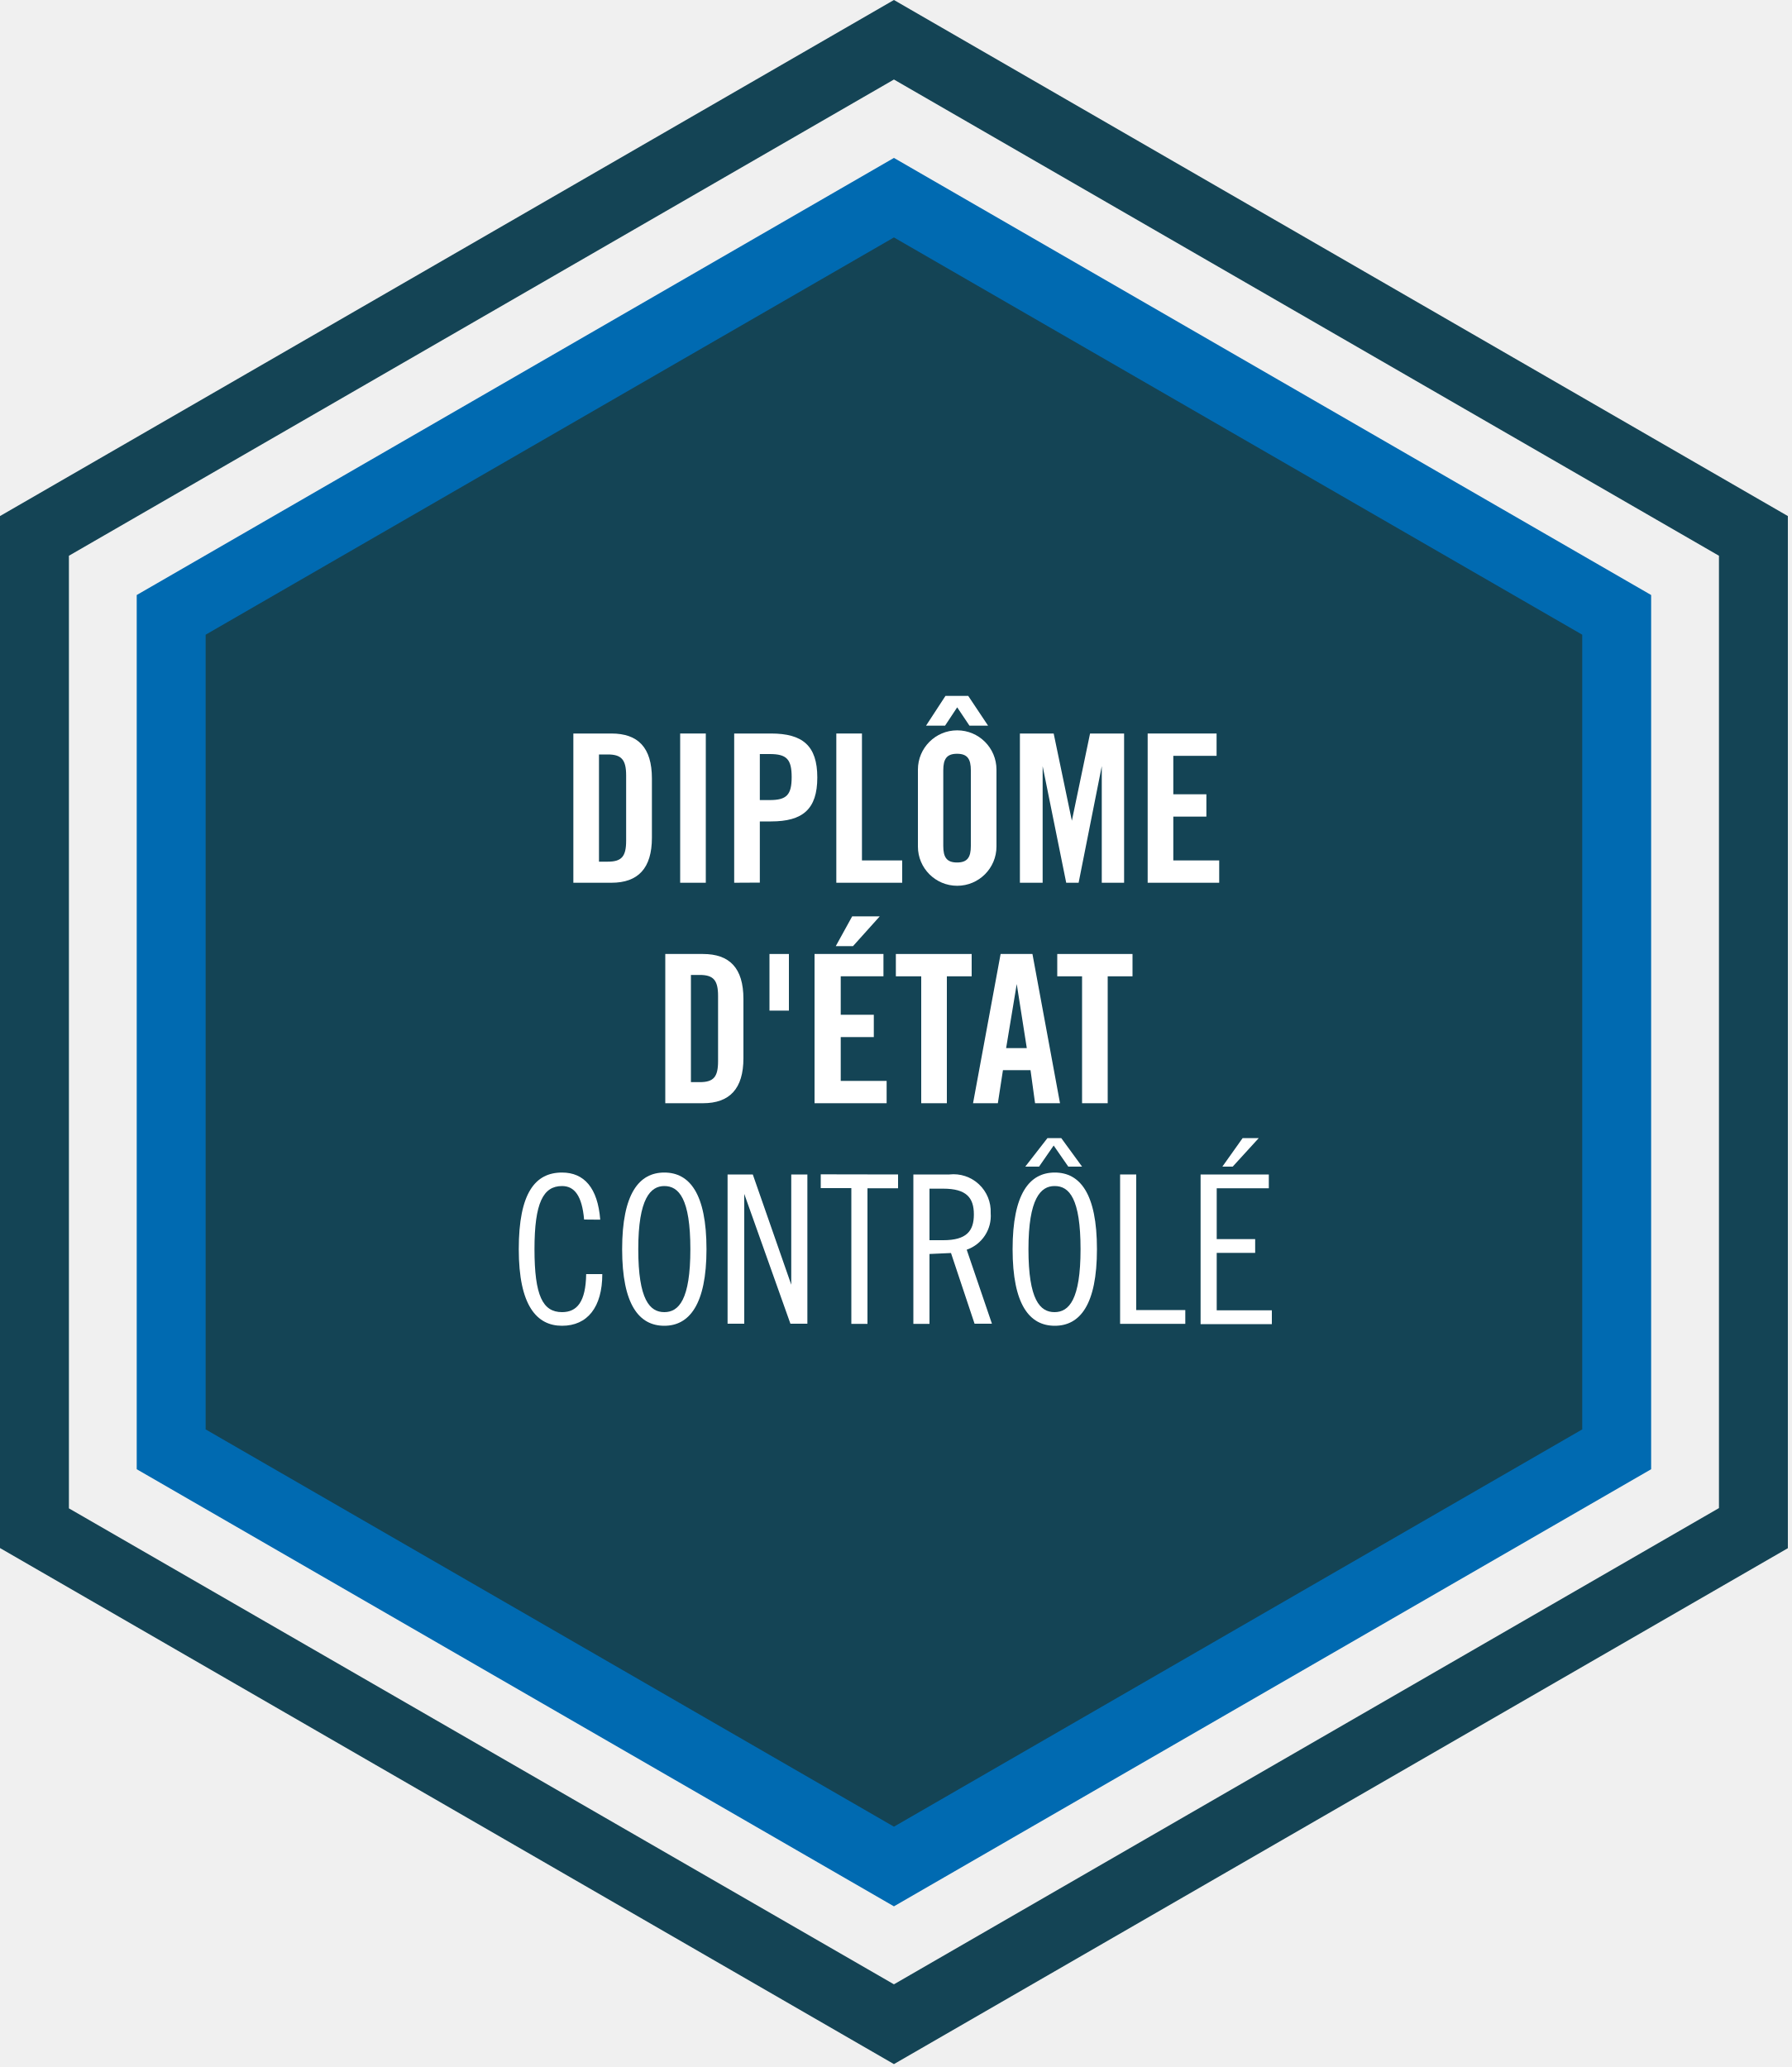
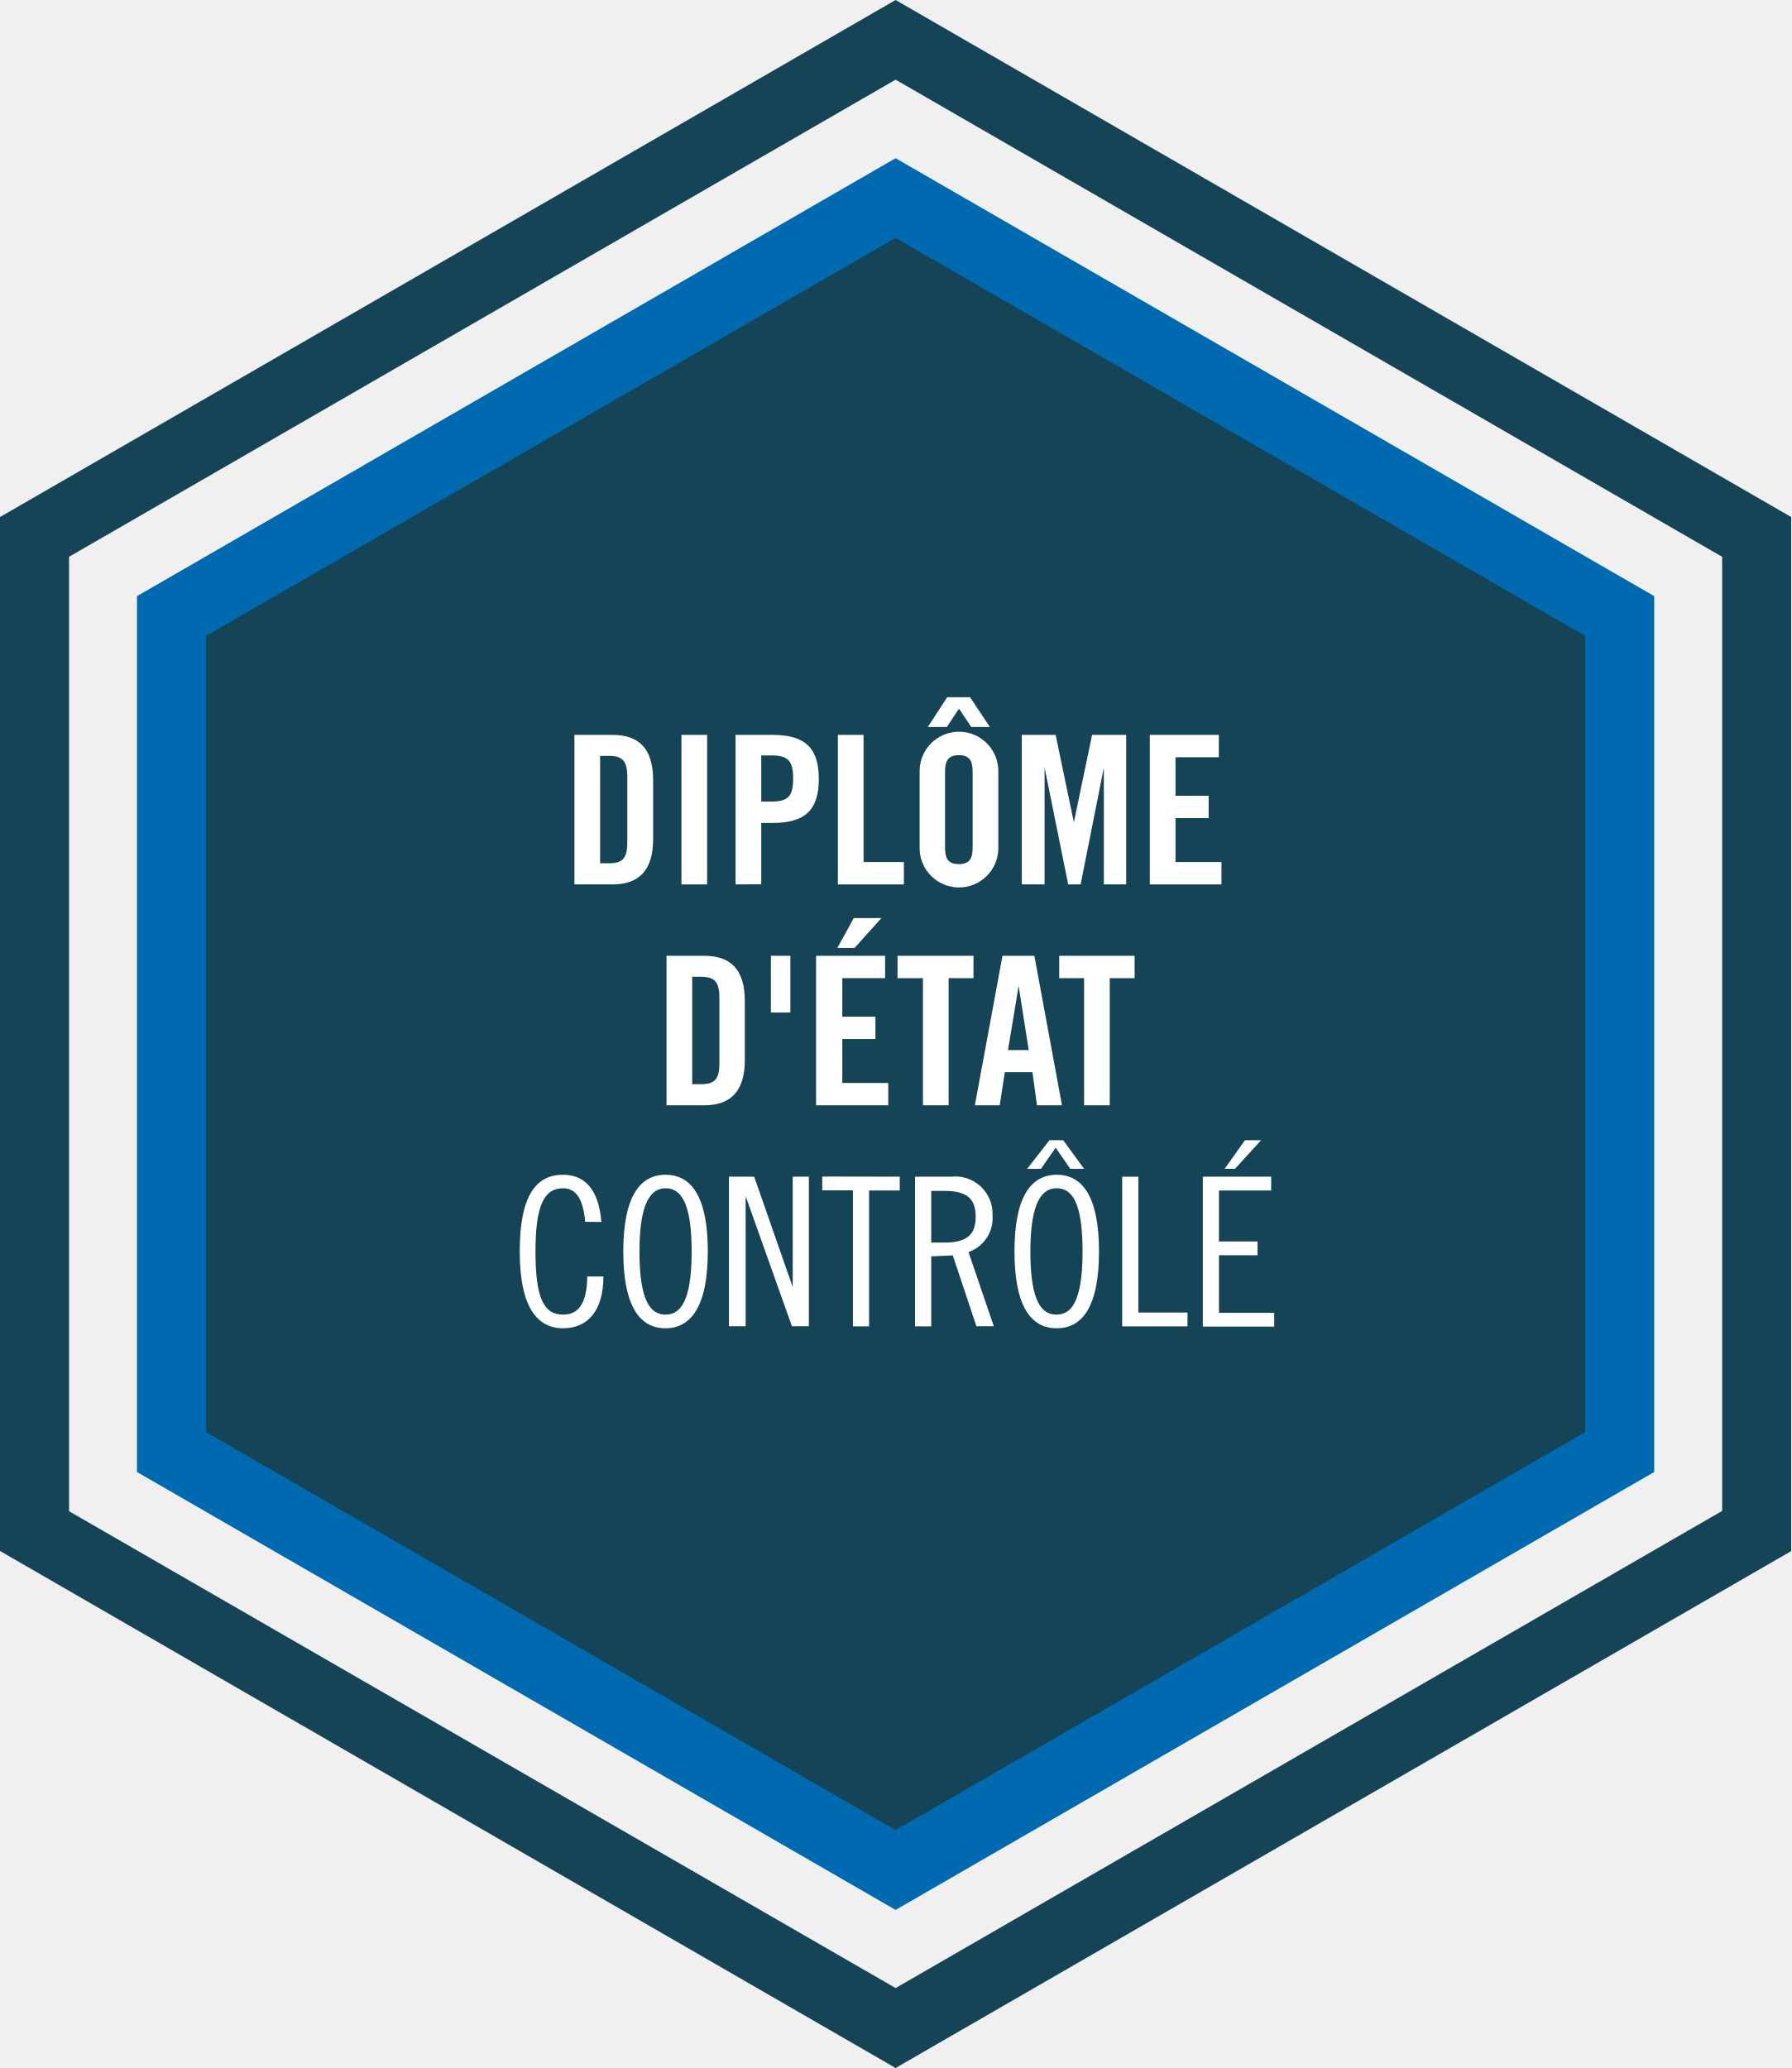
- <svg xmlns="http://www.w3.org/2000/svg" id="Calque_1" data-name="Calque 1" viewBox="0 0 130 150" version="1.1">
-   <defs id="defs4">
-     <style id="style2">.cls-1{fill:#144455;}.cls-2{fill:#006ab1;}.cls-3{fill:#fff;}</style>
-   </defs>
-   <path class="cls-1" d="M64.86,149.79,0,112.34V37.45L64.86,0l64.86,37.45v74.9ZM5,109.46,64.86,144l59.86-34.56V40.33L64.86,5.77,5,40.33Z" id="path8" />
-   <polygon class="cls-1" points="117.3 105.17 64.86 135.45 12.42 105.17 12.42 44.62 64.86 14.34 117.3 44.62 117.3 105.17" id="polygon10" />
-   <path class="cls-2" d="M64.86,138.34,9.92,106.62V43.18L64.86,11.46,119.8,43.18v63.44ZM14.92,103.73l49.94,28.83,49.94-28.83V46.06L64.86,17.23,14.92,46.06Z" id="path12" />
-   <path class="cls-3" d="M41.6,53.23h2.76c1.92,0,2.94,1,2.94,3.27v4.29c0,2.22-1,3.27-2.94,3.27H41.6Zm1.86,9.3h.64c1,0,1.33-.37,1.33-1.52V56.27c0-1.14-.34-1.52-1.33-1.52h-.64Z" id="path14" />
-   <path class="cls-3" d="M49.35,64.06V53.23h1.86V64.06Z" id="path16" />
-   <path class="cls-3" d="M53.27,64.06V53.23h2.67c2.29,0,3.36.88,3.36,3.19s-1.06,3.19-3.36,3.19h-.81v4.44Zm1.86-6h.72c1.22,0,1.59-.37,1.59-1.67s-.37-1.67-1.59-1.67h-.72Z" id="path18" />
-   <path class="cls-3" d="M60.68,64.06V53.23h1.86v9.21h2.92v1.62Z" id="path20" />
-   <path class="cls-3" d="M66.6,55.85a2.85,2.85,0,0,1,5.7,0v5.58a2.85,2.85,0,0,1-5.7,0Zm2-5.35h1.65l1.44,2.16H70.34l-.89-1.33-.88,1.33H67.19Zm-.16,10.89c0,.81.24,1.2,1,1.2s1-.39,1-1.2V55.9c0-.81-.24-1.2-1-1.2s-1,.39-1,1.2Z" id="path22" />
-   <path class="cls-3" d="M81.56,53.23V64.06H79.94V55.6h0l-1.68,8.46h-.9L75.65,55.6h0v8.46H74V53.23h2.45l1.32,6.33h0l1.32-6.33Z" id="path24" />
-   <path class="cls-3" d="M83.27,64.06V53.23h5v1.62H85.13v2.79h2.4v1.62h-2.4v3.18h3.33v1.62Z" id="path26" />
-   <path class="cls-3" d="M48.27,69.23H51c1.92,0,2.94,1,2.94,3.27v4.29c0,2.22-1,3.27-2.94,3.27H48.27Zm1.86,9.3h.64c1,0,1.33-.37,1.33-1.52V72.27c0-1.14-.34-1.52-1.33-1.52h-.64Z" id="path28" />
-   <path class="cls-3" d="M55.83,69.23h1.41v4.11H55.83Z" id="path30" />
-   <path class="cls-3" d="M59.1,80.06V69.23h5v1.62H61v2.79h2.4v1.62H61v3.18h3.33v1.62Zm2.79-11.4H60.64l1.19-2.16h2Z" id="path32" />
-   <path class="cls-3" d="M66.84,70.85H65V69.23H70.5v1.62H68.7v9.21H66.84Z" id="path34" />
-   <path class="cls-3" d="M72.4,80.06H70.6l2-10.83h2.31l2,10.83H75.1l-.33-2.4h-2Zm.6-4h1.5l-.73-4.65h0Z" id="path36" />
-   <path class="cls-3" d="M78.51,70.85h-1.8V69.23h5.46v1.62h-1.8v9.21H78.51Z" id="path38" />
-   <path class="cls-3" d="M42.38,88.5c-.15-1.71-.69-2.43-1.6-2.43-1.36,0-2,1.2-2,4.58s.6,4.57,2,4.57c1.09,0,1.72-.75,1.75-2.76H43.7c0,2.4-1.08,3.75-2.92,3.75s-3.14-1.47-3.14-5.56,1.2-5.56,3.14-5.56c1.6,0,2.59,1.11,2.77,3.42Z" id="path40" />
-   <path class="cls-3" d="M48.2,96.21c-1.83,0-3.06-1.53-3.06-5.56s1.23-5.56,3.06-5.56,3.06,1.53,3.06,5.56S50,96.21,48.2,96.21Zm0-10.14c-1,0-1.89.9-1.89,4.58s.84,4.57,1.89,4.57,1.89-.9,1.89-4.57S49.25,86.07,48.2,86.07Z" id="path42" />
-   <path class="cls-3" d="M54.62,85.23l2.79,8h0v-8h1.17V96.06H57.35L54,86.64h0v9.42H52.79V85.23Z" id="path44" />
-   <path class="cls-3" d="M65.16,85.23v1H62.94v9.84H61.77V86.22H59.55v-1Z" id="path46" />
-   <path class="cls-3" d="M66.27,85.23h2.61a2.7,2.7,0,0,1,3,2.8,2.6,2.6,0,0,1-1.74,2.66l1.83,5.37H70.71L69,90.93,67.44,91v5.07H66.27ZM67.44,90h1c1.68,0,2.22-.66,2.22-1.87s-.54-1.87-2.22-1.87h-1Z" id="path48" />
-   <path class="cls-3" d="M76.53,96.21c-1.83,0-3.06-1.53-3.06-5.56s1.23-5.56,3.06-5.56,3.06,1.53,3.06,5.56S78.36,96.21,76.53,96.21ZM76,82.59h1l1.51,2.07h-1l-1.06-1.53-1.06,1.53h-1Zm.51,3.48c-1,0-1.89.9-1.89,4.58s.84,4.57,1.89,4.57,1.89-.9,1.89-4.57S77.58,86.07,76.53,86.07Z" id="path50" />
-   <path class="cls-3" d="M82.44,85.23v9.84H86v1H81.27V85.23Z" id="path52" />
-   <path class="cls-3" d="M92.06,85.23v1H88.28v3.69h2.79v1H88.28v4.17h4v1H87.11V85.23Zm-2.62-.57h-.75l1.47-2.07h1.17Z" id="path54" />
+ <svg xmlns="http://www.w3.org/2000/svg" version="1.1" id="svg27" width="129.72" height="149.79">
+   <defs id="defs31" />
+   <path class="cls-1" fill="#144455" d="M 64.86,149.79 0,112.34 V 37.45 L 64.86,0 129.72,37.45 v 74.9 z M 5,109.46 64.86,144 124.72,109.44 V 40.33 L 64.86,5.77 5,40.33 Z" id="path8" />
+   <polygon class="cls-1" fill="#144455" points="12.42,105.17 12.42,44.62 64.86,14.34 117.3,44.62 117.3,105.17 64.86,135.45 " id="polygon10" />
+   <path class="cls-2" fill="#006ab1" d="M 64.86,138.34 9.92,106.62 V 43.18 L 64.86,11.46 119.8,43.18 v 63.44 z M 14.92,103.73 64.86,132.56 114.8,103.73 V 46.06 L 64.86,17.23 14.92,46.06 Z" id="path12" />
+   <path class="cls-3" fill="#ffffff" d="m 41.6,53.23 h 2.76 c 1.92,0 2.94,1 2.94,3.27 v 4.29 c 0,2.22 -1,3.27 -2.94,3.27 H 41.6 Z m 1.86,9.3 h 0.64 c 1,0 1.33,-0.37 1.33,-1.52 v -4.74 c 0,-1.14 -0.34,-1.52 -1.33,-1.52 h -0.64 z" id="path14" />
+   <path class="cls-3" fill="#ffffff" d="M 49.35,64.06 V 53.23 h 1.86 v 10.83 z" id="path16" />
+   <path class="cls-3" fill="#ffffff" d="M 53.27,64.06 V 53.23 h 2.67 c 2.29,0 3.36,0.88 3.36,3.19 0,2.31 -1.06,3.19 -3.36,3.19 h -0.81 v 4.44 z m 1.86,-6 h 0.72 c 1.22,0 1.59,-0.37 1.59,-1.67 0,-1.3 -0.37,-1.67 -1.59,-1.67 h -0.72 z" id="path18" />
+   <path class="cls-3" fill="#ffffff" d="M 60.68,64.06 V 53.23 h 1.86 v 9.21 h 2.92 v 1.62 z" id="path20" />
+   <path class="cls-3" fill="#ffffff" d="m 66.6,55.85 a 2.85,2.85 0 0 1 5.7,0 v 5.58 a 2.85,2.85 0 0 1 -5.7,0 z m 2,-5.35 h 1.65 l 1.44,2.16 h -1.35 l -0.89,-1.33 -0.88,1.33 h -1.38 z m -0.16,10.89 c 0,0.81 0.24,1.2 1,1.2 0.76,0 1,-0.39 1,-1.2 V 55.9 c 0,-0.81 -0.24,-1.2 -1,-1.2 -0.76,0 -1,0.39 -1,1.2 z" id="path22" />
+   <path class="cls-3" fill="#ffffff" d="m 81.56,53.23 v 10.83 h -1.62 v -8.46 0 l -1.68,8.46 h -0.9 L 75.65,55.6 v 0 8.46 H 74 V 53.23 h 2.45 l 1.32,6.33 v 0 l 1.32,-6.33 z" id="path24" />
+   <path class="cls-3" fill="#ffffff" d="M 83.27,64.06 V 53.23 h 5 v 1.62 h -3.14 v 2.79 h 2.4 v 1.62 h -2.4 v 3.18 h 3.33 v 1.62 z" id="path26" />
+   <path class="cls-3" fill="#ffffff" d="M 48.27,69.23 H 51 c 1.92,0 2.94,1 2.94,3.27 v 4.29 c 0,2.22 -1,3.27 -2.94,3.27 h -2.73 z m 1.86,9.3 h 0.64 c 1,0 1.33,-0.37 1.33,-1.52 v -4.74 c 0,-1.14 -0.34,-1.52 -1.33,-1.52 h -0.64 z" id="path28" />
+   <path class="cls-3" fill="#ffffff" d="m 55.83,69.23 h 1.41 v 4.11 h -1.41 z" id="path30" />
+   <path class="cls-3" fill="#ffffff" d="M 59.1,80.06 V 69.23 h 5 v 1.62 H 61 v 2.79 h 2.4 v 1.62 H 61 v 3.18 h 3.33 v 1.62 z m 2.79,-11.4 h -1.25 l 1.19,-2.16 h 2 z" id="path32" />
+   <path class="cls-3" fill="#ffffff" d="M 66.84,70.85 H 65 v -1.62 h 5.5 v 1.62 h -1.8 v 9.21 h -1.86 z" id="path34" />
+   <path class="cls-3" fill="#ffffff" d="m 72.4,80.06 h -1.8 l 2,-10.83 h 2.31 l 2,10.83 H 75.1 l -0.33,-2.4 h -2 z m 0.6,-4 h 1.5 l -0.73,-4.65 v 0 z" id="path36" />
+   <path class="cls-3" fill="#ffffff" d="m 78.51,70.85 h -1.8 v -1.62 h 5.46 v 1.62 h -1.8 v 9.21 h -1.86 z" id="path38" />
+   <path class="cls-3" fill="#ffffff" d="m 42.38,88.5 c -0.15,-1.71 -0.69,-2.43 -1.6,-2.43 -1.36,0 -2,1.2 -2,4.58 0,3.38 0.6,4.57 2,4.57 1.09,0 1.72,-0.75 1.75,-2.76 h 1.17 c 0,2.4 -1.08,3.75 -2.92,3.75 -1.84,0 -3.14,-1.47 -3.14,-5.56 0,-4.09 1.2,-5.56 3.14,-5.56 1.6,0 2.59,1.11 2.77,3.42 z" id="path40" />
+   <path class="cls-3" fill="#ffffff" d="m 48.2,96.21 c -1.83,0 -3.06,-1.53 -3.06,-5.56 0,-4.03 1.23,-5.56 3.06,-5.56 1.83,0 3.06,1.53 3.06,5.56 0,4.03 -1.26,5.56 -3.06,5.56 z m 0,-10.14 c -1,0 -1.89,0.9 -1.89,4.58 0,3.68 0.84,4.57 1.89,4.57 1.05,0 1.89,-0.9 1.89,-4.57 0,-3.67 -0.84,-4.58 -1.89,-4.58 z" id="path42" />
+   <path class="cls-3" fill="#ffffff" d="m 54.62,85.23 2.79,8 v 0 -8 h 1.17 V 96.06 H 57.35 L 54,86.64 v 0 9.42 H 52.79 V 85.23 Z" id="path44" />
+   <path class="cls-3" fill="#ffffff" d="m 65.16,85.23 v 1 h -2.22 v 9.84 h -1.17 v -9.85 h -2.22 v -1 z" id="path46" />
+   <path class="cls-3" fill="#ffffff" d="m 66.27,85.23 h 2.61 a 2.7,2.7 0 0 1 3,2.8 2.6,2.6 0 0 1 -1.74,2.66 l 1.83,5.37 H 70.71 L 69,90.93 67.44,91 v 5.07 H 66.27 Z M 67.44,90 h 1 c 1.68,0 2.22,-0.66 2.22,-1.87 0,-1.21 -0.54,-1.87 -2.22,-1.87 h -1 z" id="path48" />
+   <path class="cls-3" fill="#ffffff" d="m 76.53,96.21 c -1.83,0 -3.06,-1.53 -3.06,-5.56 0,-4.03 1.23,-5.56 3.06,-5.56 1.83,0 3.06,1.53 3.06,5.56 0,4.03 -1.23,5.56 -3.06,5.56 z M 76,82.59 h 1 l 1.51,2.07 h -1 l -1.06,-1.53 -1.06,1.53 h -1 z m 0.51,3.48 c -1,0 -1.89,0.9 -1.89,4.58 0,3.68 0.84,4.57 1.89,4.57 1.05,0 1.89,-0.9 1.89,-4.57 0,-3.67 -0.82,-4.58 -1.87,-4.58 z" id="path50" />
+   <path class="cls-3" fill="#ffffff" d="m 82.44,85.23 v 9.84 H 86 v 1 H 81.27 V 85.23 Z" id="path52" />
+   <path class="cls-3" fill="#ffffff" d="m 92.06,85.23 v 1 h -3.78 v 3.69 h 2.79 v 1 h -2.79 v 4.17 h 4 v 1 H 87.11 V 85.23 Z m -2.62,-0.57 h -0.75 l 1.47,-2.07 h 1.17 z" id="path54" />
</svg>
